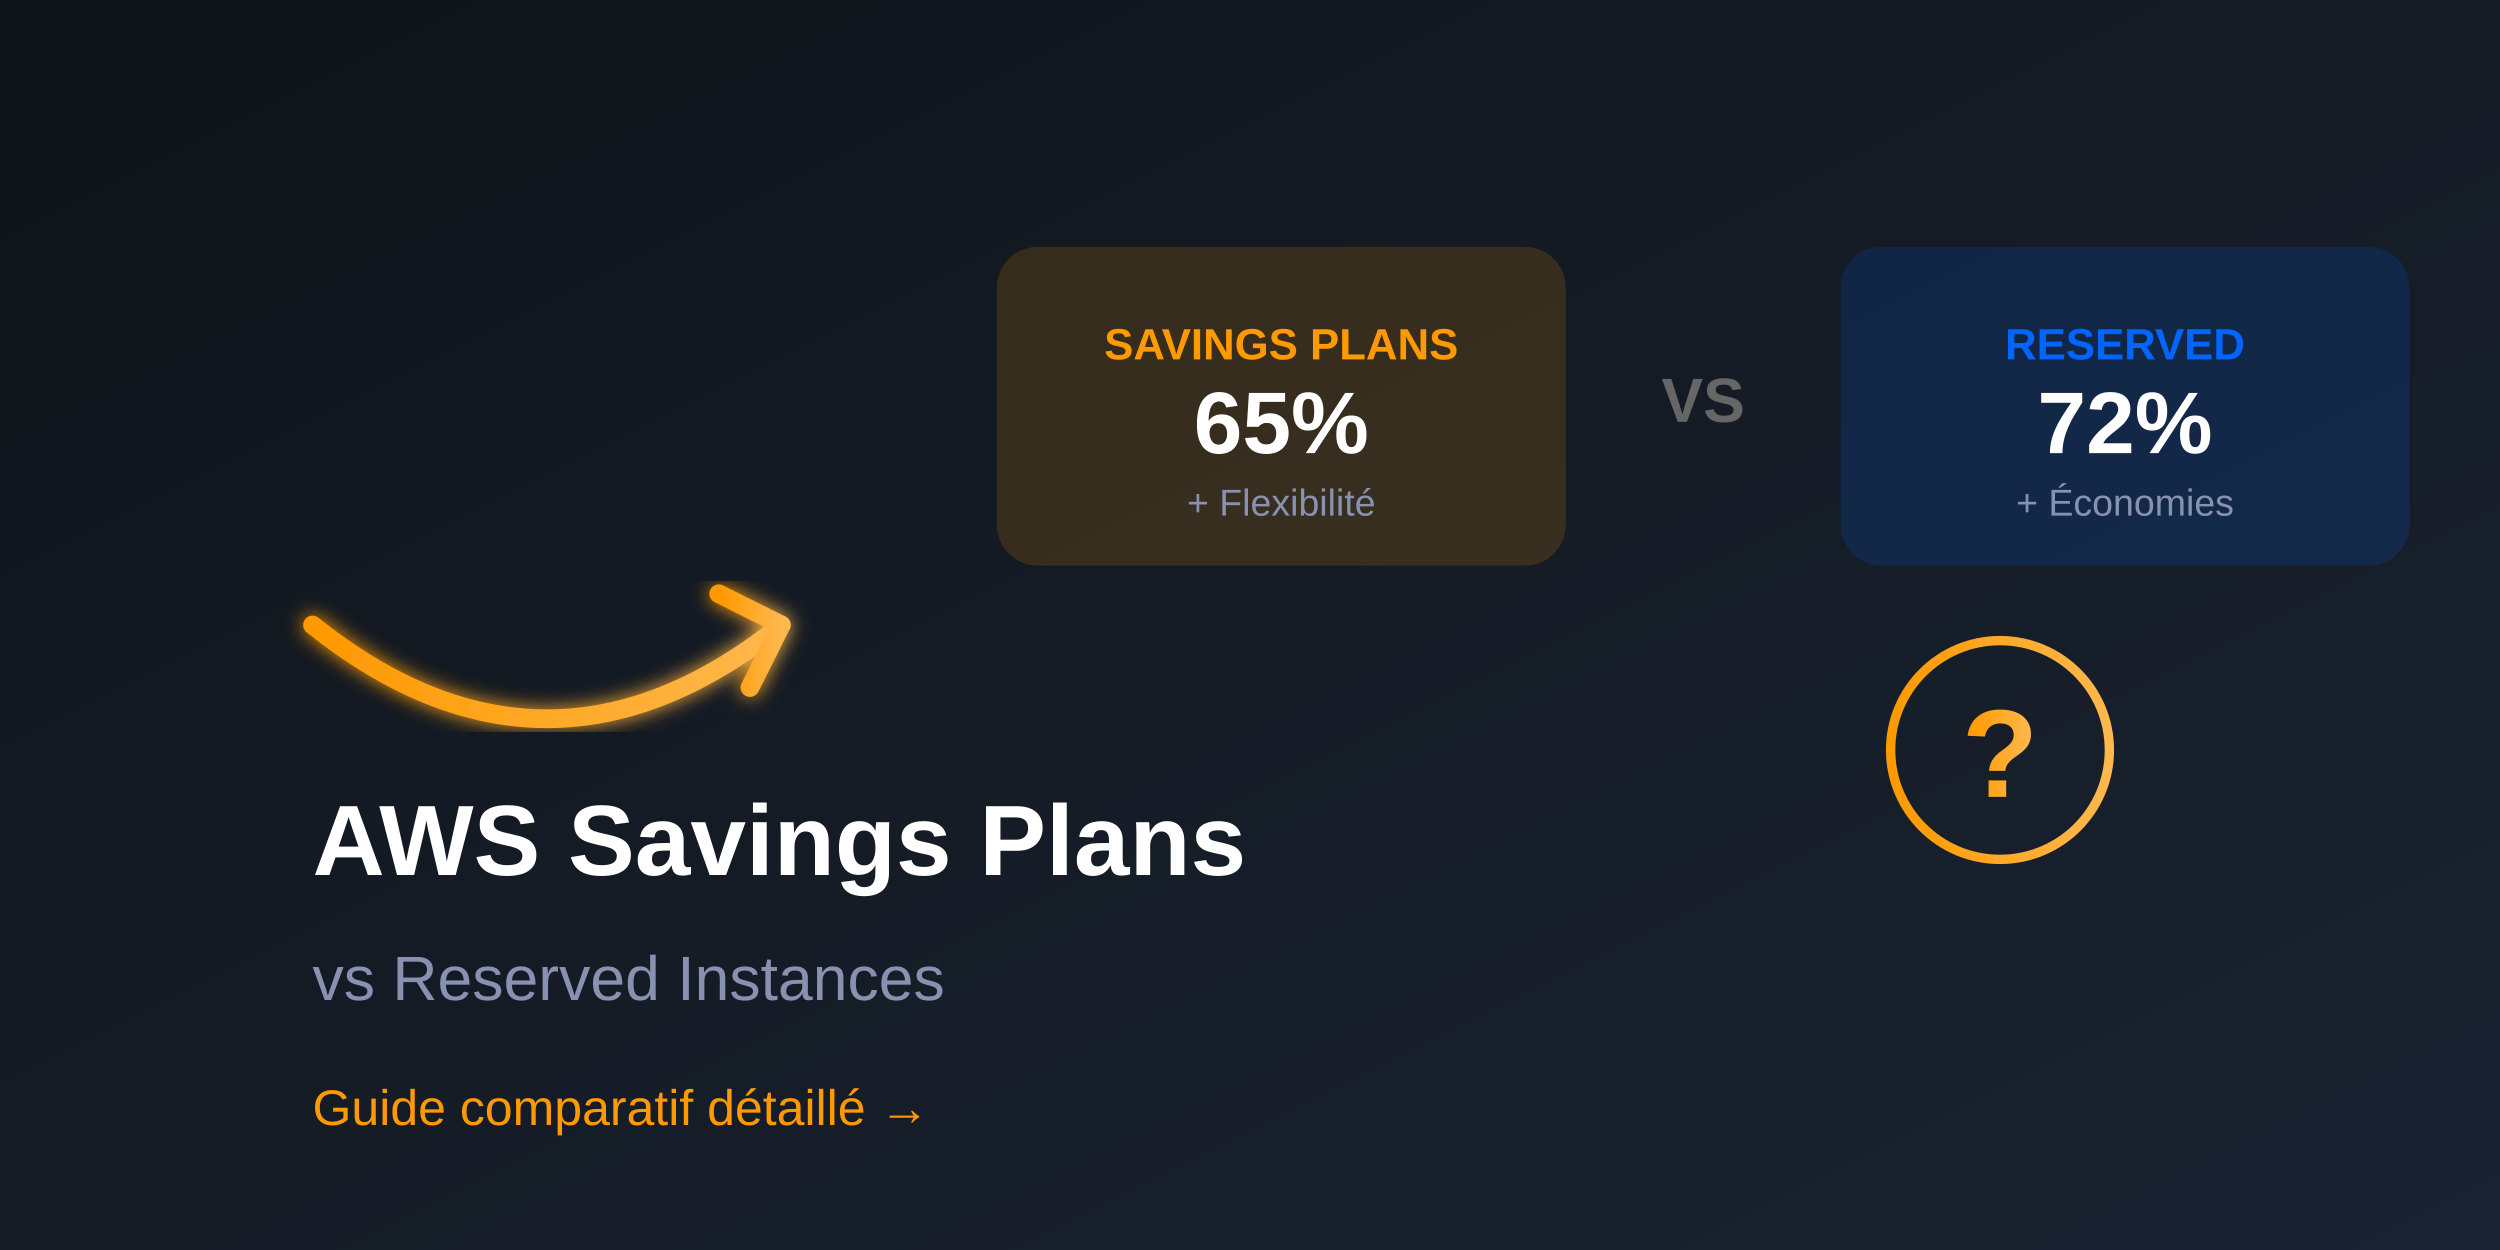
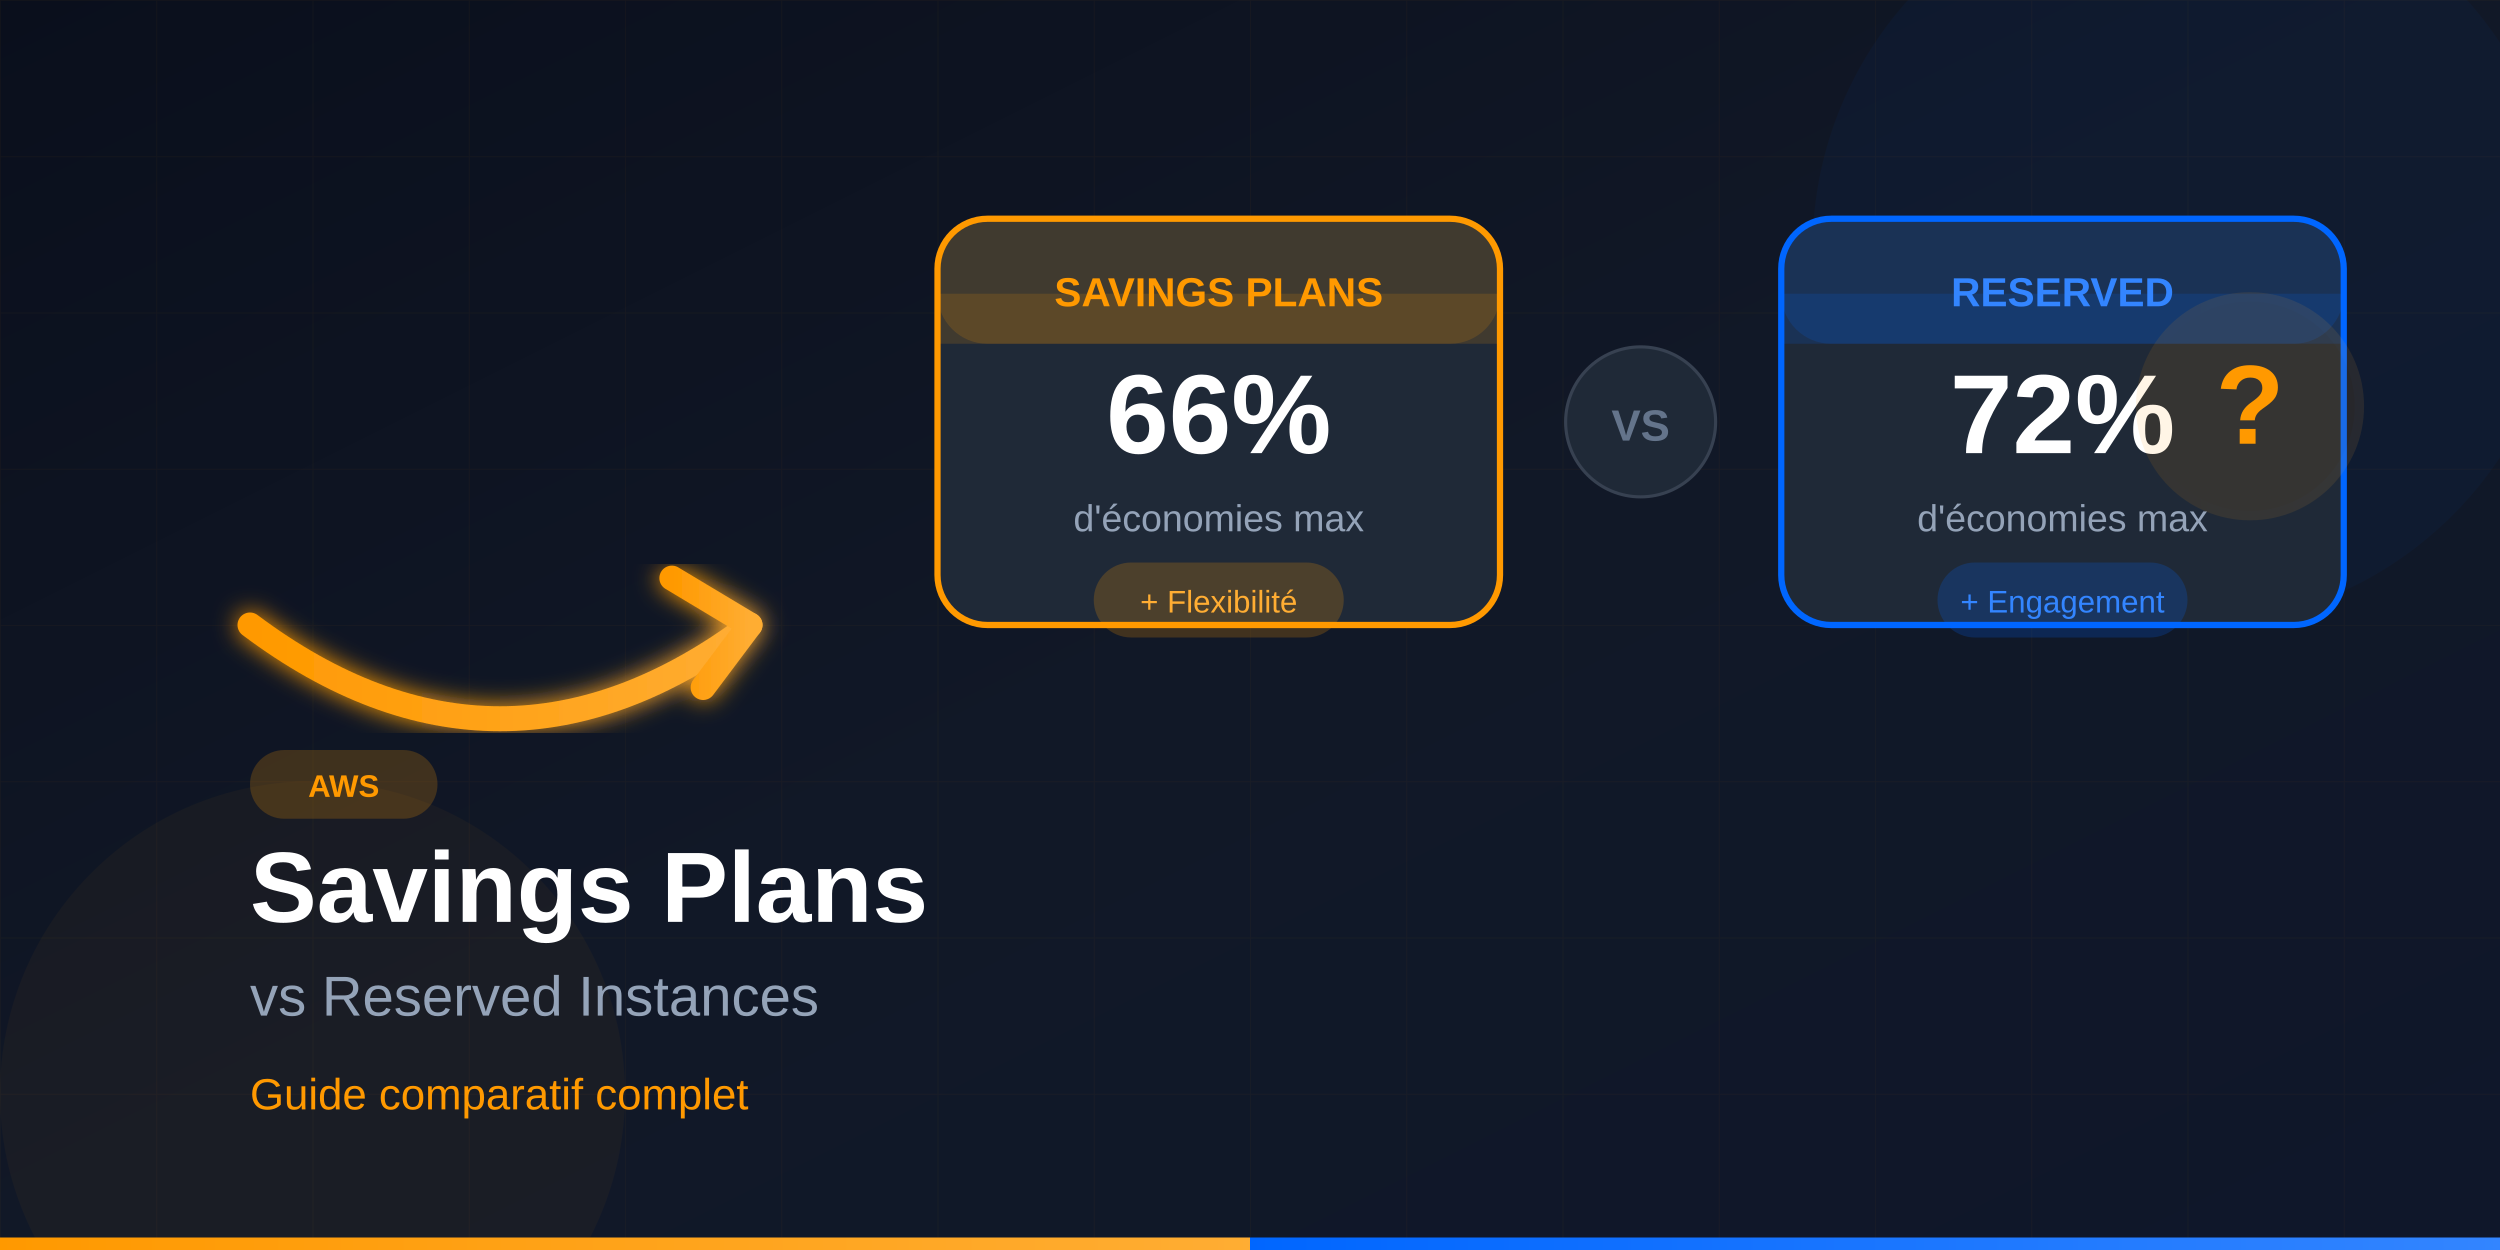
<svg xmlns="http://www.w3.org/2000/svg" width="800" height="400" viewBox="0 0 800 400" fill="none">
  <defs>
-     <linearGradient id="bgAWS" x1="0%" y1="0%" x2="100%" y2="100%">
-       <stop offset="0%" style="stop-color:#0f1419" />
-       <stop offset="100%" style="stop-color:#1a2332" />
+     <linearGradient id="bg-aws" x1="0%" y1="0%" x2="100%" y2="100%">
+       <stop offset="0%" style="stop-color:#0a0f1c" />
+       <stop offset="50%" style="stop-color:#111827" />
+       <stop offset="100%" style="stop-color:#0F172A" />
    </linearGradient>
-     <linearGradient id="awsGrad" x1="0%" y1="0%" x2="100%" y2="0%">
+     <linearGradient id="aws-orange" x1="0%" y1="0%" x2="100%" y2="0%">
      <stop offset="0%" style="stop-color:#FF9900" />
-       <stop offset="100%" style="stop-color:#FFB84D" />
+       <stop offset="100%" style="stop-color:#FFAD33" />
    </linearGradient>
-     <filter id="glowAWS">
-       <feGaussianBlur stdDeviation="3" result="coloredBlur" />
+     <linearGradient id="blue-gradient" x1="0%" y1="0%" x2="100%" y2="0%">
+       <stop offset="0%" style="stop-color:#0066FF" />
+       <stop offset="100%" style="stop-color:#3385FF" />
+     </linearGradient>
+     <filter id="aws-glow">
+       <feGaussianBlur stdDeviation="4" result="blur" />
      <feMerge>
-         <feMergeNode in="coloredBlur" />
+         <feMergeNode in="blur" />
        <feMergeNode in="SourceGraphic" />
      </feMerge>
    </filter>
+     <filter id="aws-shadow">
+       <feDropShadow dx="0" dy="8" stdDeviation="16" flood-color="#FF9900" flood-opacity="0.2" />
+     </filter>
  </defs>
-   <rect width="800" height="400" fill="url(#bgAWS)" />
-   <g transform="translate(100, 140)" filter="url(#glowAWS)">
-     <path d="M0 60 Q75 120 150 60" stroke="url(#awsGrad)" stroke-width="6" fill="none" stroke-linecap="round" />
-     <path d="M130 50 L150 60 L140 80" stroke="url(#awsGrad)" stroke-width="6" fill="none" stroke-linecap="round" stroke-linejoin="round" />
+   <rect width="800" height="400" fill="url(#bg-aws)" />
+   <g opacity="0.04">
+     <pattern id="aws-grid" width="50" height="50" patternUnits="userSpaceOnUse">
+       <path d="M 50 0 L 0 0 0 50" fill="none" stroke="#FF9900" stroke-width="0.5" />
+     </pattern>
+     <rect width="800" height="400" fill="url(#aws-grid)" />
  </g>
-   <g transform="translate(320, 80)">
-     <rect x="0" y="0" width="180" height="100" rx="12" fill="#FF9900" opacity="0.15" stroke="#FF9900" stroke-width="2" />
-     <text x="90" y="35" font-family="Arial, sans-serif" font-size="14" font-weight="bold" fill="#FF9900" text-anchor="middle">SAVINGS PLANS</text>
-     <text x="90" y="65" font-family="Arial, sans-serif" font-size="28" font-weight="bold" fill="white" text-anchor="middle">65%</text>
-     <text x="90" y="85" font-family="Arial, sans-serif" font-size="12" fill="#8892b0" text-anchor="middle">+ Flexibilité</text>
-     <text x="225" y="55" font-family="Arial, sans-serif" font-size="20" font-weight="bold" fill="#666" text-anchor="middle">VS</text>
-     <rect x="270" y="0" width="180" height="100" rx="12" fill="#0066FF" opacity="0.15" stroke="#0066FF" stroke-width="2" />
-     <text x="360" y="35" font-family="Arial, sans-serif" font-size="14" font-weight="bold" fill="#0066FF" text-anchor="middle">RESERVED</text>
-     <text x="360" y="65" font-family="Arial, sans-serif" font-size="28" font-weight="bold" fill="white" text-anchor="middle">72%</text>
-     <text x="360" y="85" font-family="Arial, sans-serif" font-size="12" fill="#8892b0" text-anchor="middle">+ Économies</text>
+   <circle cx="100" cy="350" r="100" fill="#FF9900" opacity="0.04" />
+   <circle cx="700" cy="80" r="120" fill="#0066FF" opacity="0.04" />
+   <g transform="translate(80, 130)" filter="url(#aws-glow)">
+     <path d="M0 70 Q80 130 160 70" stroke="url(#aws-orange)" stroke-width="8" fill="none" stroke-linecap="round" />
+     <path d="M135 55 L160 70 L145 90" stroke="url(#aws-orange)" stroke-width="8" fill="none" stroke-linecap="round" stroke-linejoin="round" />
  </g>
-   <g transform="translate(600, 200)">
-     <circle cx="40" cy="40" r="35" stroke="url(#awsGrad)" stroke-width="3" fill="none" />
-     <text x="40" y="55" font-family="Arial, sans-serif" font-size="40" font-weight="bold" fill="url(#awsGrad)" text-anchor="middle">?</text>
+   <g transform="translate(300, 70)">
+     <rect x="0" y="0" width="180" height="130" rx="16" fill="#1F2937" stroke="#FF9900" stroke-width="2" />
+     <rect x="0" y="0" width="180" height="40" rx="16" fill="#FF9900" opacity="0.15" />
+     <rect x="0" y="24" width="180" height="16" fill="#FF9900" opacity="0.15" />
+     <text x="90" y="28" font-family="Arial, sans-serif" font-size="13" font-weight="700" fill="#FF9900" text-anchor="middle">SAVINGS PLANS</text>
+     <text x="90" y="75" font-family="Arial, sans-serif" font-size="36" font-weight="800" fill="white" text-anchor="middle">66%</text>
+     <text x="90" y="100" font-family="Arial, sans-serif" font-size="12" fill="#94A3B8" text-anchor="middle">d'économies max</text>
+     <rect x="50" y="110" width="80" height="24" rx="12" fill="#FF9900" opacity="0.2" />
+     <text x="90" y="126" font-family="Arial, sans-serif" font-size="10" fill="#FFAD33" text-anchor="middle">+ Flexibilité</text>
+     <circle cx="225" cy="65" r="24" fill="#1F2937" stroke="#374151" stroke-width="1" />
+     <text x="225" y="71" font-family="Arial, sans-serif" font-size="14" font-weight="700" fill="#64748B" text-anchor="middle">VS</text>
+     <rect x="270" y="0" width="180" height="130" rx="16" fill="#1F2937" stroke="#0066FF" stroke-width="2" />
+     <rect x="270" y="0" width="180" height="40" rx="16" fill="#0066FF" opacity="0.15" />
+     <rect x="270" y="24" width="180" height="16" fill="#0066FF" opacity="0.15" />
+     <text x="360" y="28" font-family="Arial, sans-serif" font-size="13" font-weight="700" fill="#3385FF" text-anchor="middle">RESERVED</text>
+     <text x="360" y="75" font-family="Arial, sans-serif" font-size="36" font-weight="800" fill="white" text-anchor="middle">72%</text>
+     <text x="360" y="100" font-family="Arial, sans-serif" font-size="12" fill="#94A3B8" text-anchor="middle">d'économies max</text>
+     <rect x="320" y="110" width="80" height="24" rx="12" fill="#0066FF" opacity="0.2" />
+     <text x="360" y="126" font-family="Arial, sans-serif" font-size="10" fill="#3385FF" text-anchor="middle">+ Engagement</text>
  </g>
-   <text x="100" y="280" font-family="Arial, sans-serif" font-size="32" font-weight="bold" fill="white">AWS Savings Plans</text>
-   <text x="100" y="320" font-family="Arial, sans-serif" font-size="20" fill="#8892b0">vs Reserved Instances</text>
-   <text x="100" y="360" font-family="Arial, sans-serif" font-size="16" fill="#FF9900">Guide comparatif détaillé →</text>
+   <g transform="translate(680, 90)">
+     <circle cx="40" cy="40" r="35" stroke="url(#aws-orange)" stroke-width="3" fill="#FF9900" opacity="0.1" />
+     <text x="40" y="52" font-family="Arial, sans-serif" font-size="36" font-weight="700" fill="#FF9900" text-anchor="middle">?</text>
+   </g>
+   <g transform="translate(80, 240)">
+     <rect x="0" y="0" width="60" height="22" rx="11" fill="#FF9900" opacity="0.2" />
+     <text x="30" y="15" font-family="Arial, sans-serif" font-size="10" font-weight="600" fill="#FF9900" text-anchor="middle">AWS</text>
+     <text x="0" y="55" font-family="Arial, sans-serif" font-size="32" font-weight="800" fill="white">Savings Plans</text>
+     <text x="0" y="85" font-family="Arial, sans-serif" font-size="18" fill="#94A3B8">vs Reserved Instances</text>
+     <text x="0" y="115" font-family="Arial, sans-serif" font-size="14" fill="#FF9900">Guide comparatif complet</text>
+   </g>
+   <rect x="0" y="396" width="400" height="4" fill="url(#aws-orange)" />
+   <rect x="400" y="396" width="400" height="4" fill="url(#blue-gradient)" />
</svg>
